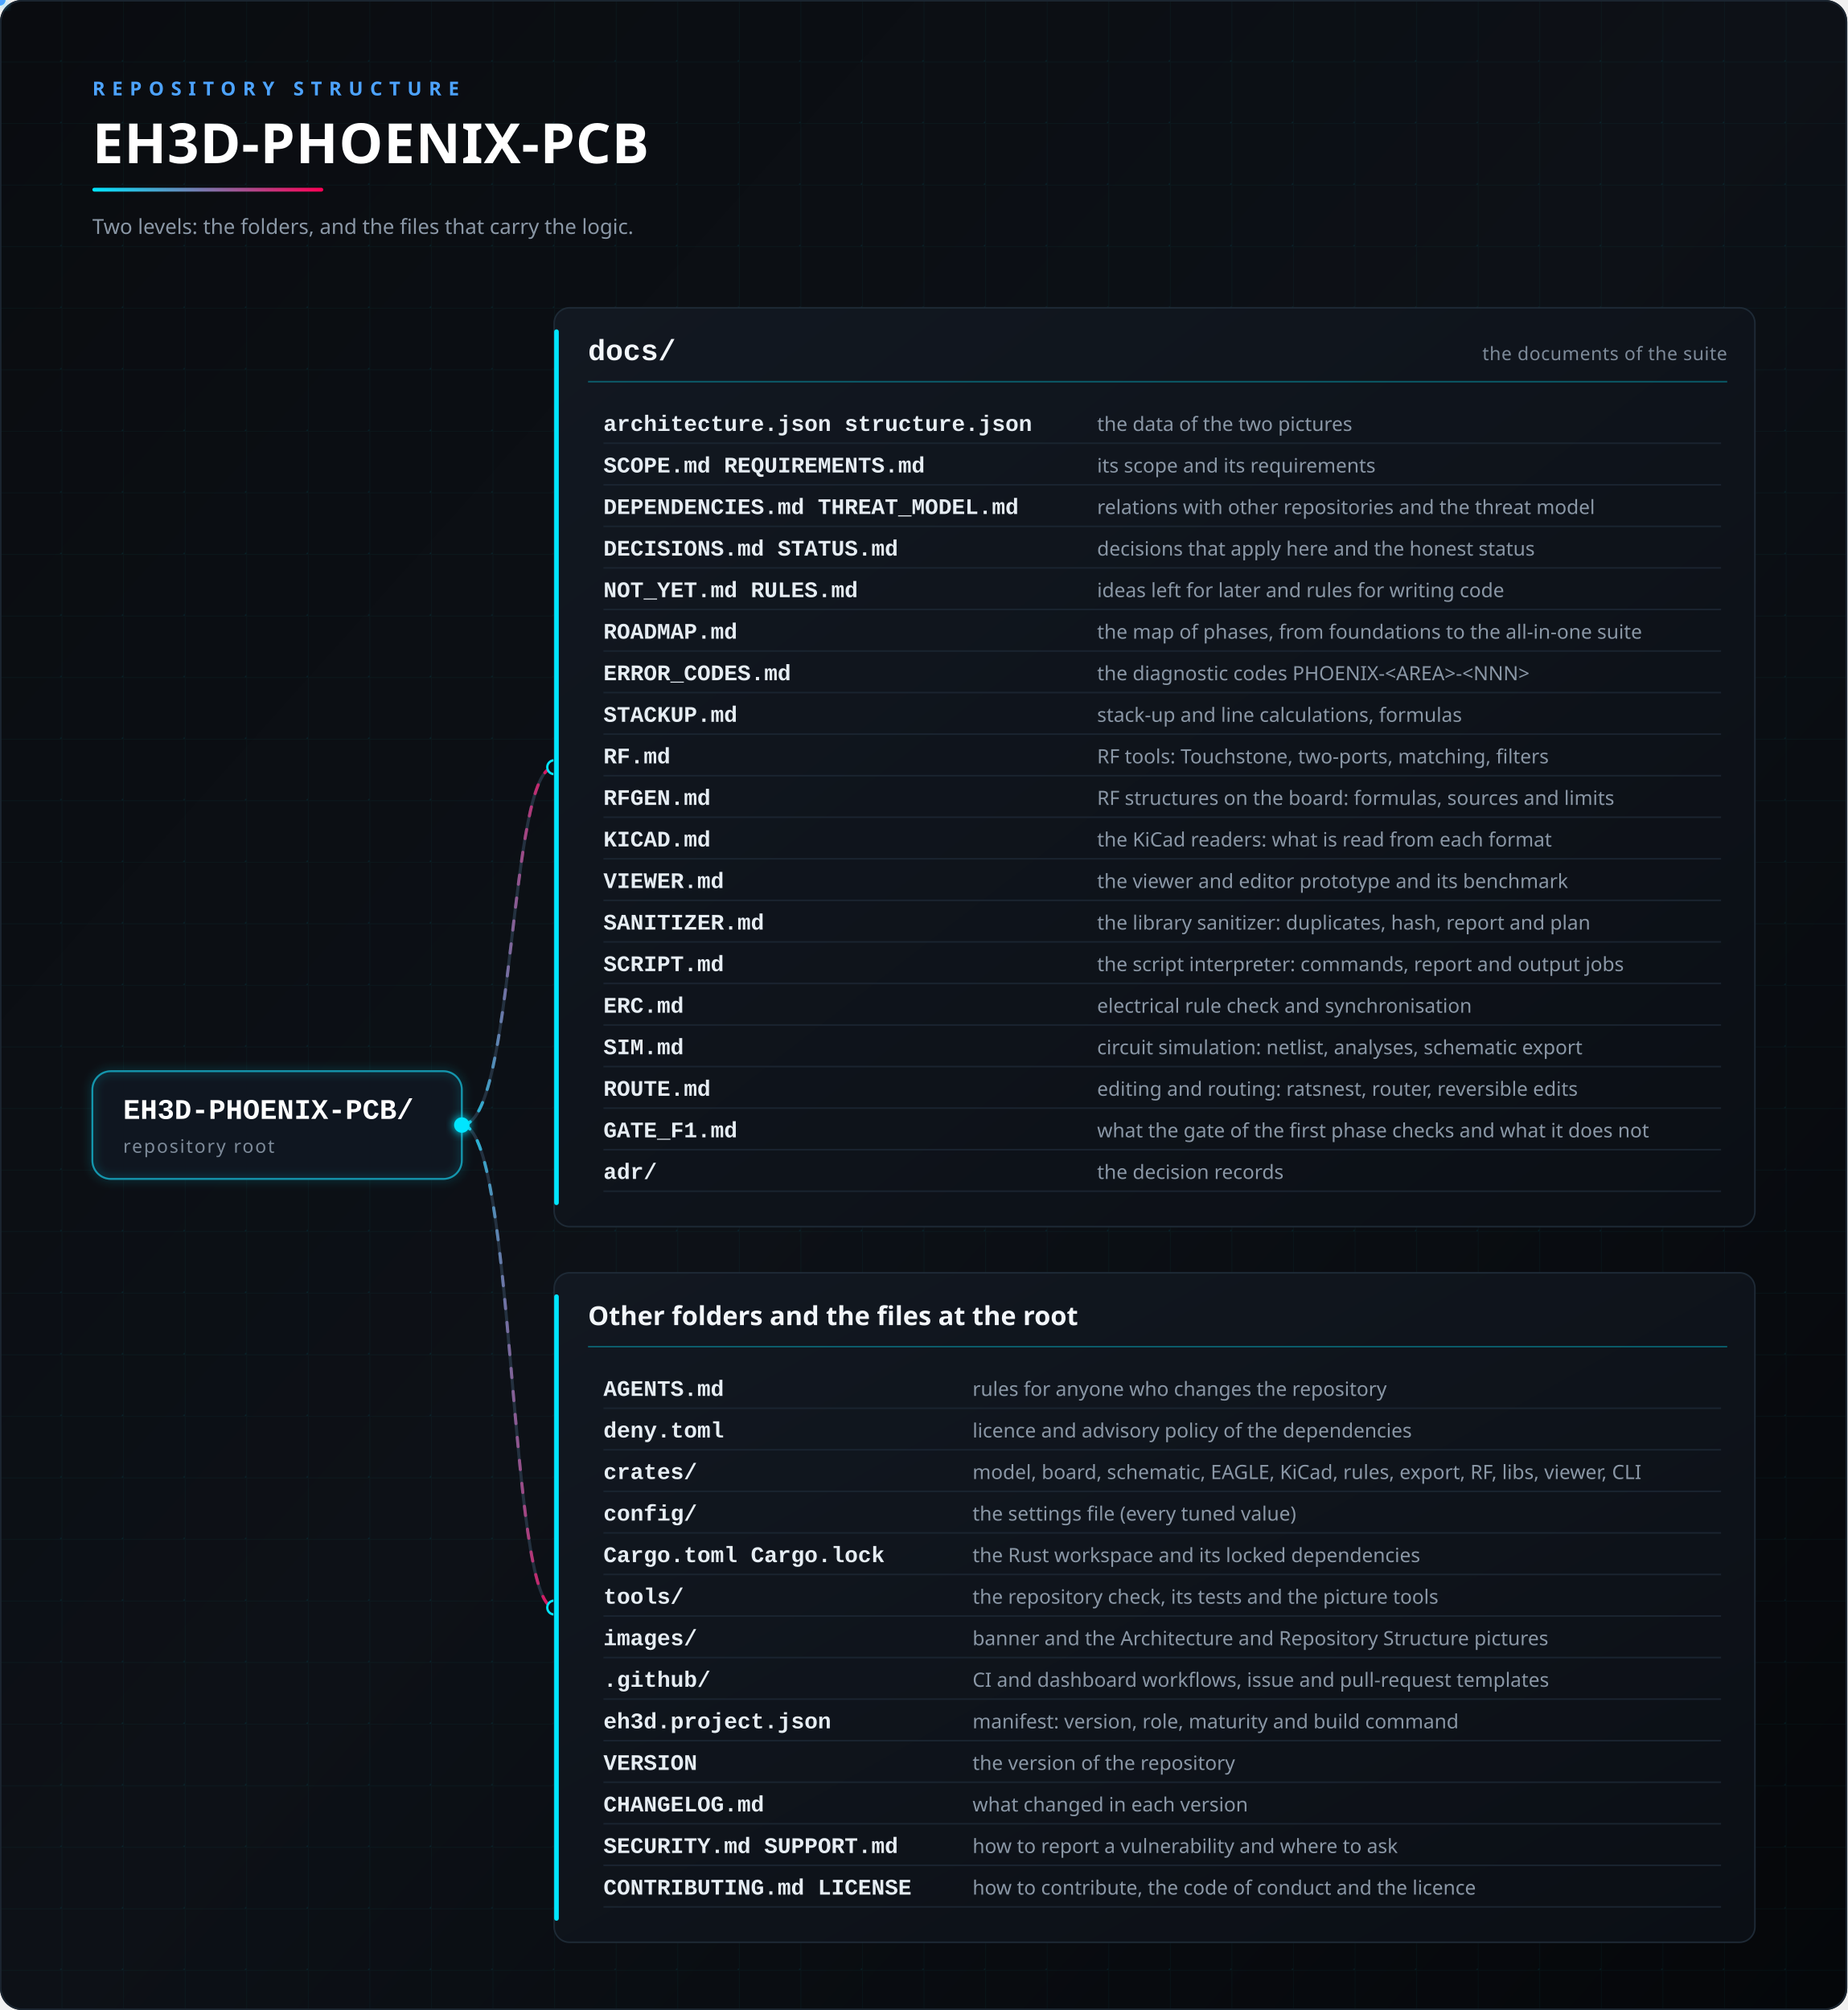
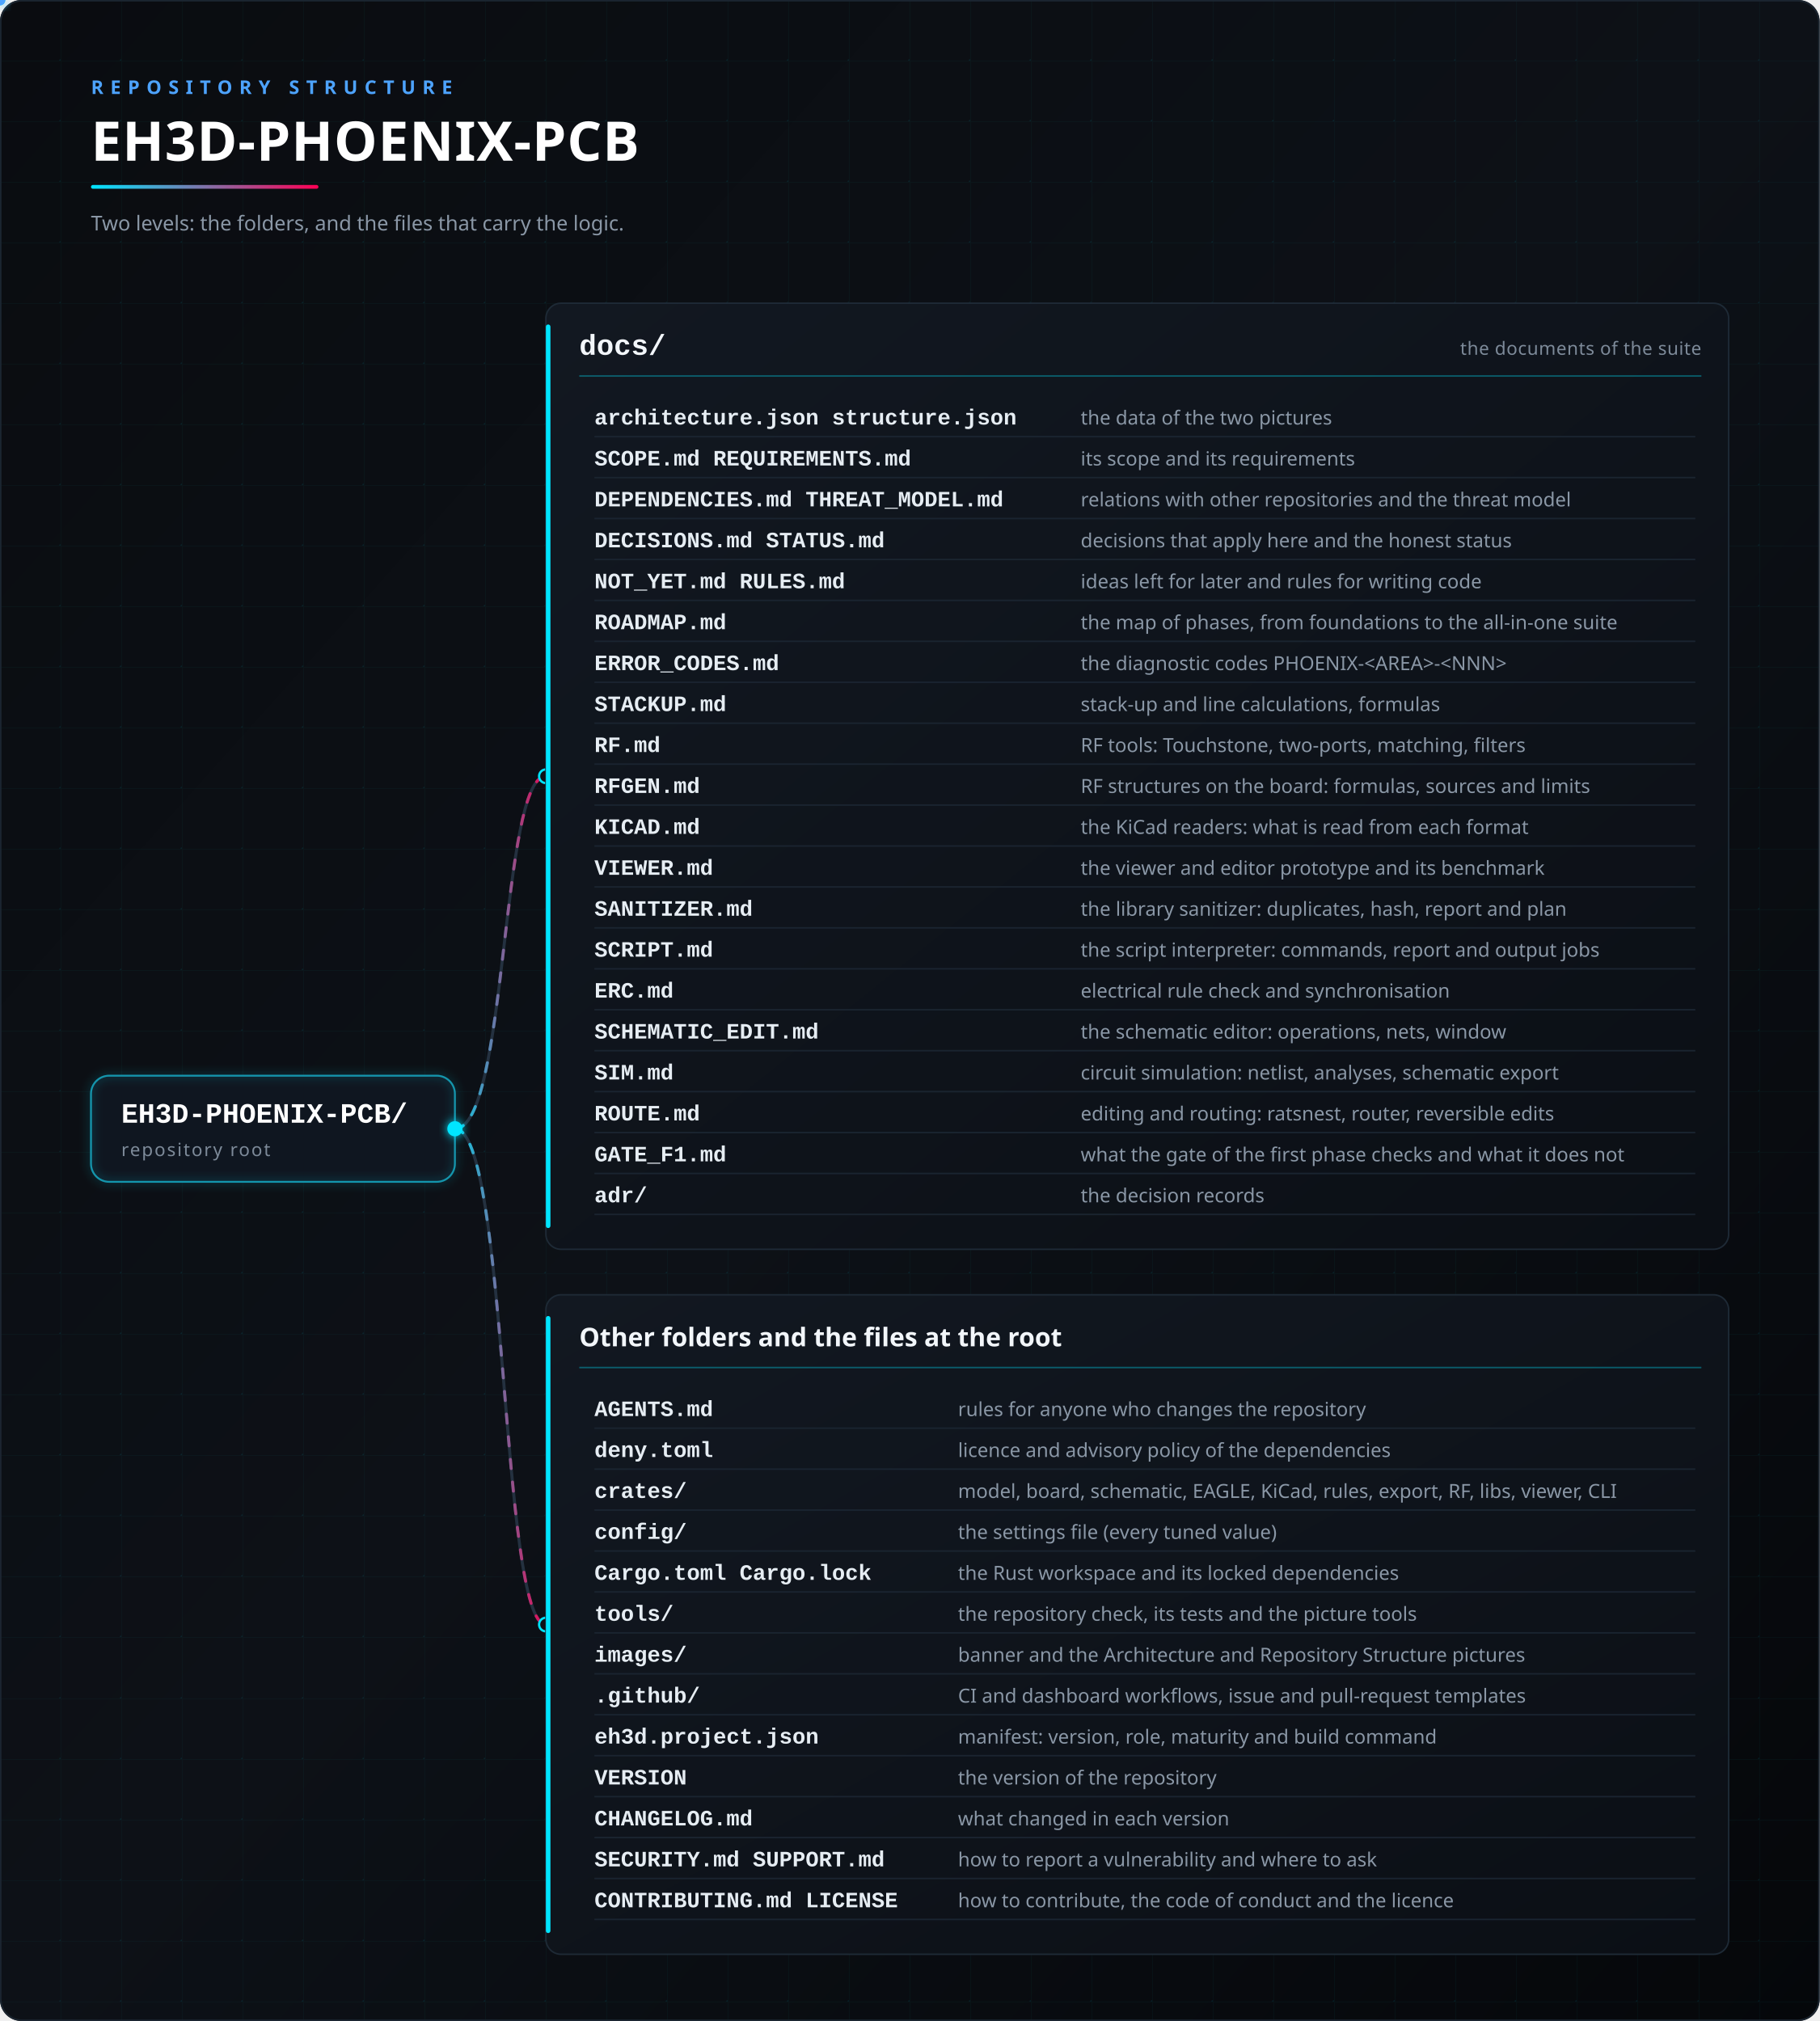
- <svg xmlns="http://www.w3.org/2000/svg" viewBox="0 0 1200 1306" width="100%" role="img" aria-labelledby="t d">
+ <svg xmlns="http://www.w3.org/2000/svg" viewBox="0 0 1200 1333" width="100%" role="img" aria-labelledby="t d">
  <defs>
    <linearGradient id="bg" x1="0" y1="0" x2="1" y2="1">
      <stop offset="0" stop-color="#0A0C10" />
      <stop offset="0.5" stop-color="#0D1117" />
      <stop offset="1" stop-color="#05070A" />
    </linearGradient>
    <linearGradient id="card" x1="0" y1="0" x2="1" y2="1">
      <stop offset="0" stop-color="#121821" />
      <stop offset="1" stop-color="#0B0F15" />
    </linearGradient>
    <linearGradient id="line" x1="0" y1="0" x2="1" y2="0">
      <stop offset="0" stop-color="#00E5FF" />
      <stop offset="1" stop-color="#FF0055" />
    </linearGradient>
    <filter id="glow" x="-50%" y="-50%" width="200%" height="200%">
      <feGaussianBlur stdDeviation="3" result="b" />
      <feMerge>
        <feMergeNode in="b" />
        <feMergeNode in="SourceGraphic" />
      </feMerge>
    </filter>
    <pattern id="grid" width="40" height="40" patternUnits="userSpaceOnUse">
      <path d="M40 0H0V40" fill="none" stroke="#00E5FF" stroke-opacity="0.035" />
      <circle cx="40" cy="40" r="1" fill="#00E5FF" fill-opacity="0.09" />
    </pattern>
  </defs>
-   <rect width="1200" height="1306" rx="14" fill="url(#bg)" />
-   <rect width="1200" height="1306" rx="14" fill="url(#grid)" />
-   <rect x="0.5" y="0.5" width="1199" height="1305" rx="14" fill="none" stroke="#1B2530" />
+   <rect width="1200" height="1333" rx="14" fill="url(#bg)" />
+   <rect width="1200" height="1333" rx="14" fill="url(#grid)" />
+   <rect x="0.5" y="0.5" width="1199" height="1332" rx="14" fill="none" stroke="#1B2530" />
  <text x="60" y="62" font-family="'Segoe UI','Noto Sans','Noto Sans CJK SC','Microsoft YaHei','Yu Gothic','Helvetica Neue',Helvetica,Arial,sans-serif" font-size="12.5" font-weight="600" fill="#4DA3FF" text-anchor="start" letter-spacing="4.5">REPOSITORY STRUCTURE</text>
  <text x="60" y="106" font-family="'Segoe UI','Noto Sans','Noto Sans CJK SC','Microsoft YaHei','Yu Gothic','Helvetica Neue',Helvetica,Arial,sans-serif" font-size="36" font-weight="700" fill="#FFFFFF" text-anchor="start" letter-spacing="0.5">EH3D-PHOENIX-PCB</text>
  <rect x="60" y="122" width="150" height="2.5" rx="1.25" fill="url(#line)">
    <animate attributeName="width" values="40;150;150" keyTimes="0;0.4;1" dur="3s" repeatCount="indefinite" />
  </rect>
  <text x="60" y="152" font-family="'Segoe UI','Noto Sans','Noto Sans CJK SC','Microsoft YaHei','Yu Gothic','Helvetica Neue',Helvetica,Arial,sans-serif" font-size="13.5" font-weight="400" fill="#8A97A6" text-anchor="start">Two levels: the folders, and the files that carry the logic.</text>
-   <path id="c0" d="M300,731 C335,731 330,498.5 360,498.5" fill="none" stroke="#243140" stroke-width="2" />
-   <path d="M300,731 C335,731 330,498.5 360,498.5" fill="none" stroke="url(#line)" stroke-width="2" stroke-linecap="round" stroke-dasharray="6 9" opacity="0.9">
+   <path id="c0" d="M300,744.5 C335,744.5 330,512 360,512" fill="none" stroke="#243140" stroke-width="2" />
+   <path d="M300,744.5 C335,744.5 330,512 360,512" fill="none" stroke="url(#line)" stroke-width="2" stroke-linecap="round" stroke-dasharray="6 9" opacity="0.9">
    <animate attributeName="stroke-dashoffset" from="0" to="-30" dur="1.6s" repeatCount="indefinite" />
  </path>
-   <circle cx="360" cy="498.5" r="4.5" fill="#0D1117" stroke="#00E5FF" stroke-width="1.5" />
-   <path id="c1" d="M300,731 C335,731 330,1044.5 360,1044.5" fill="none" stroke="#243140" stroke-width="2" />
-   <path d="M300,731 C335,731 330,1044.5 360,1044.5" fill="none" stroke="url(#line)" stroke-width="2" stroke-linecap="round" stroke-dasharray="6 9" opacity="0.9">
+   <circle cx="360" cy="512" r="4.5" fill="#0D1117" stroke="#00E5FF" stroke-width="1.5" />
+   <path id="c1" d="M300,744.5 C335,744.5 330,1071.5 360,1071.5" fill="none" stroke="#243140" stroke-width="2" />
+   <path d="M300,744.5 C335,744.5 330,1071.5 360,1071.5" fill="none" stroke="url(#line)" stroke-width="2" stroke-linecap="round" stroke-dasharray="6 9" opacity="0.9">
    <animate attributeName="stroke-dashoffset" from="0" to="-30" dur="1.6s" repeatCount="indefinite" />
  </path>
-   <circle cx="360" cy="1044.5" r="4.5" fill="#0D1117" stroke="#00E5FF" stroke-width="1.5" />
+   <circle cx="360" cy="1071.5" r="4.5" fill="#0D1117" stroke="#00E5FF" stroke-width="1.5" />
  <circle r="3.5" fill="#00E5FF" filter="url(#glow)">
    <animateMotion dur="3.4s" repeatCount="indefinite">
      <mpath href="#c0" />
    </animateMotion>
  </circle>
  <circle r="3.5" fill="#4DA3FF" filter="url(#glow)">
    <animateMotion dur="4.2s" repeatCount="indefinite">
      <mpath href="#c1" />
    </animateMotion>
  </circle>
-   <rect x="60" y="696" width="240" height="70" rx="12" fill="#0F1620" stroke="#2A3A4C" stroke-width="1.2" />
-   <rect x="60" y="696" width="240" height="70" rx="12" fill="none" stroke="#00E5FF" stroke-opacity="0.5" stroke-width="1.2" filter="url(#glow)">
+   <rect x="60" y="709.5" width="240" height="70" rx="12" fill="#0F1620" stroke="#2A3A4C" stroke-width="1.2" />
+   <rect x="60" y="709.5" width="240" height="70" rx="12" fill="none" stroke="#00E5FF" stroke-opacity="0.5" stroke-width="1.2" filter="url(#glow)">
    <animate attributeName="stroke-opacity" values="0.15;0.6;0.15" dur="3.6s" repeatCount="indefinite" />
  </rect>
-   <text x="80" y="727" font-family="'JetBrains Mono','Cascadia Code','SFMono-Regular',Consolas,'Liberation Mono',monospace" font-size="18.5" font-weight="700" fill="#FFFFFF" text-anchor="start">EH3D-PHOENIX-PCB/</text>
-   <text x="80" y="749" font-family="'Segoe UI','Noto Sans','Noto Sans CJK SC','Microsoft YaHei','Yu Gothic','Helvetica Neue',Helvetica,Arial,sans-serif" font-size="12" font-weight="400" fill="#7D8A99" text-anchor="start" letter-spacing="1">repository root</text>
-   <circle cx="300" cy="731" r="5" fill="#00E5FF" filter="url(#glow)" />
-   <rect x="360" y="200" width="780" height="597" rx="10" fill="url(#card)" stroke="#1E2A36" stroke-width="1" />
-   <rect x="360" y="214" width="3" height="569" rx="1.5" fill="#00E5FF">
+   <text x="80" y="740.5" font-family="'JetBrains Mono','Cascadia Code','SFMono-Regular',Consolas,'Liberation Mono',monospace" font-size="18.5" font-weight="700" fill="#FFFFFF" text-anchor="start">EH3D-PHOENIX-PCB/</text>
+   <text x="80" y="762.5" font-family="'Segoe UI','Noto Sans','Noto Sans CJK SC','Microsoft YaHei','Yu Gothic','Helvetica Neue',Helvetica,Arial,sans-serif" font-size="12" font-weight="400" fill="#7D8A99" text-anchor="start" letter-spacing="1">repository root</text>
+   <circle cx="300" cy="744.5" r="5" fill="#00E5FF" filter="url(#glow)" />
+   <rect x="360" y="200" width="780" height="624" rx="10" fill="url(#card)" stroke="#1E2A36" stroke-width="1" />
+   <rect x="360" y="214" width="3" height="596" rx="1.5" fill="#00E5FF">
    <animate attributeName="opacity" values="0.55;1;0.55" dur="4s" begin="0s" repeatCount="indefinite" />
  </rect>
  <text x="382" y="234" font-family="'JetBrains Mono','Cascadia Code','SFMono-Regular',Consolas,'Liberation Mono',monospace" font-size="19" font-weight="700" fill="#F2F6FA" text-anchor="start">docs/</text>
  <text x="1122" y="234" font-family="'Segoe UI','Noto Sans','Noto Sans CJK SC','Microsoft YaHei','Yu Gothic','Helvetica Neue',Helvetica,Arial,sans-serif" font-size="12" font-weight="400" fill="#7D8A99" text-anchor="end" letter-spacing="0.3">the documents of the suite</text>
  <line x1="382" y1="248" x2="1122" y2="248" stroke="#00E5FF" stroke-opacity="0.35" stroke-width="1" />
  <text x="392" y="280" font-family="'JetBrains Mono','Cascadia Code','SFMono-Regular',Consolas,'Liberation Mono',monospace" font-size="14.5" font-weight="600" fill="#E6EDF3" text-anchor="start">architecture.json  structure.json</text>
  <text x="712.67" y="280" font-family="'Segoe UI','Noto Sans','Noto Sans CJK SC','Microsoft YaHei','Yu Gothic','Helvetica Neue',Helvetica,Arial,sans-serif" font-size="12.8" font-weight="400" fill="#8A97A6" text-anchor="start">the data of the two pictures</text>
  <line x1="392" y1="288" x2="1118" y2="288" stroke="#1A2430" stroke-width="1" />
  <text x="392" y="307" font-family="'JetBrains Mono','Cascadia Code','SFMono-Regular',Consolas,'Liberation Mono',monospace" font-size="14.5" font-weight="600" fill="#E6EDF3" text-anchor="start">SCOPE.md  REQUIREMENTS.md</text>
  <text x="712.67" y="307" font-family="'Segoe UI','Noto Sans','Noto Sans CJK SC','Microsoft YaHei','Yu Gothic','Helvetica Neue',Helvetica,Arial,sans-serif" font-size="12.8" font-weight="400" fill="#8A97A6" text-anchor="start">its scope and its requirements</text>
  <line x1="392" y1="315" x2="1118" y2="315" stroke="#1A2430" stroke-width="1" />
  <text x="392" y="334" font-family="'JetBrains Mono','Cascadia Code','SFMono-Regular',Consolas,'Liberation Mono',monospace" font-size="14.5" font-weight="600" fill="#E6EDF3" text-anchor="start">DEPENDENCIES.md  THREAT_MODEL.md</text>
  <text x="712.67" y="334" font-family="'Segoe UI','Noto Sans','Noto Sans CJK SC','Microsoft YaHei','Yu Gothic','Helvetica Neue',Helvetica,Arial,sans-serif" font-size="12.8" font-weight="400" fill="#8A97A6" text-anchor="start">relations with other repositories and the threat model</text>
  <line x1="392" y1="342" x2="1118" y2="342" stroke="#1A2430" stroke-width="1" />
  <text x="392" y="361" font-family="'JetBrains Mono','Cascadia Code','SFMono-Regular',Consolas,'Liberation Mono',monospace" font-size="14.5" font-weight="600" fill="#E6EDF3" text-anchor="start">DECISIONS.md  STATUS.md</text>
  <text x="712.67" y="361" font-family="'Segoe UI','Noto Sans','Noto Sans CJK SC','Microsoft YaHei','Yu Gothic','Helvetica Neue',Helvetica,Arial,sans-serif" font-size="12.8" font-weight="400" fill="#8A97A6" text-anchor="start">decisions that apply here and the honest status</text>
  <line x1="392" y1="369" x2="1118" y2="369" stroke="#1A2430" stroke-width="1" />
  <text x="392" y="388" font-family="'JetBrains Mono','Cascadia Code','SFMono-Regular',Consolas,'Liberation Mono',monospace" font-size="14.5" font-weight="600" fill="#E6EDF3" text-anchor="start">NOT_YET.md  RULES.md</text>
  <text x="712.67" y="388" font-family="'Segoe UI','Noto Sans','Noto Sans CJK SC','Microsoft YaHei','Yu Gothic','Helvetica Neue',Helvetica,Arial,sans-serif" font-size="12.8" font-weight="400" fill="#8A97A6" text-anchor="start">ideas left for later and rules for writing code</text>
  <line x1="392" y1="396" x2="1118" y2="396" stroke="#1A2430" stroke-width="1" />
  <text x="392" y="415" font-family="'JetBrains Mono','Cascadia Code','SFMono-Regular',Consolas,'Liberation Mono',monospace" font-size="14.5" font-weight="600" fill="#E6EDF3" text-anchor="start">ROADMAP.md</text>
  <text x="712.67" y="415" font-family="'Segoe UI','Noto Sans','Noto Sans CJK SC','Microsoft YaHei','Yu Gothic','Helvetica Neue',Helvetica,Arial,sans-serif" font-size="12.8" font-weight="400" fill="#8A97A6" text-anchor="start">the map of phases, from foundations to the all-in-one suite</text>
  <line x1="392" y1="423" x2="1118" y2="423" stroke="#1A2430" stroke-width="1" />
  <text x="392" y="442" font-family="'JetBrains Mono','Cascadia Code','SFMono-Regular',Consolas,'Liberation Mono',monospace" font-size="14.5" font-weight="600" fill="#E6EDF3" text-anchor="start">ERROR_CODES.md</text>
  <text x="712.67" y="442" font-family="'Segoe UI','Noto Sans','Noto Sans CJK SC','Microsoft YaHei','Yu Gothic','Helvetica Neue',Helvetica,Arial,sans-serif" font-size="12.8" font-weight="400" fill="#8A97A6" text-anchor="start">the diagnostic codes PHOENIX-&lt;AREA&gt;-&lt;NNN&gt;</text>
  <line x1="392" y1="450" x2="1118" y2="450" stroke="#1A2430" stroke-width="1" />
  <text x="392" y="469" font-family="'JetBrains Mono','Cascadia Code','SFMono-Regular',Consolas,'Liberation Mono',monospace" font-size="14.5" font-weight="600" fill="#E6EDF3" text-anchor="start">STACKUP.md</text>
  <text x="712.67" y="469" font-family="'Segoe UI','Noto Sans','Noto Sans CJK SC','Microsoft YaHei','Yu Gothic','Helvetica Neue',Helvetica,Arial,sans-serif" font-size="12.8" font-weight="400" fill="#8A97A6" text-anchor="start">stack-up and line calculations, formulas</text>
  <line x1="392" y1="477" x2="1118" y2="477" stroke="#1A2430" stroke-width="1" />
  <text x="392" y="496" font-family="'JetBrains Mono','Cascadia Code','SFMono-Regular',Consolas,'Liberation Mono',monospace" font-size="14.5" font-weight="600" fill="#E6EDF3" text-anchor="start">RF.md</text>
  <text x="712.67" y="496" font-family="'Segoe UI','Noto Sans','Noto Sans CJK SC','Microsoft YaHei','Yu Gothic','Helvetica Neue',Helvetica,Arial,sans-serif" font-size="12.8" font-weight="400" fill="#8A97A6" text-anchor="start">RF tools: Touchstone, two-ports, matching, filters</text>
  <line x1="392" y1="504" x2="1118" y2="504" stroke="#1A2430" stroke-width="1" />
  <text x="392" y="523" font-family="'JetBrains Mono','Cascadia Code','SFMono-Regular',Consolas,'Liberation Mono',monospace" font-size="14.5" font-weight="600" fill="#E6EDF3" text-anchor="start">RFGEN.md</text>
  <text x="712.67" y="523" font-family="'Segoe UI','Noto Sans','Noto Sans CJK SC','Microsoft YaHei','Yu Gothic','Helvetica Neue',Helvetica,Arial,sans-serif" font-size="12.8" font-weight="400" fill="#8A97A6" text-anchor="start">RF structures on the board: formulas, sources and limits</text>
  <line x1="392" y1="531" x2="1118" y2="531" stroke="#1A2430" stroke-width="1" />
  <text x="392" y="550" font-family="'JetBrains Mono','Cascadia Code','SFMono-Regular',Consolas,'Liberation Mono',monospace" font-size="14.5" font-weight="600" fill="#E6EDF3" text-anchor="start">KICAD.md</text>
  <text x="712.67" y="550" font-family="'Segoe UI','Noto Sans','Noto Sans CJK SC','Microsoft YaHei','Yu Gothic','Helvetica Neue',Helvetica,Arial,sans-serif" font-size="12.8" font-weight="400" fill="#8A97A6" text-anchor="start">the KiCad readers: what is read from each format</text>
  <line x1="392" y1="558" x2="1118" y2="558" stroke="#1A2430" stroke-width="1" />
  <text x="392" y="577" font-family="'JetBrains Mono','Cascadia Code','SFMono-Regular',Consolas,'Liberation Mono',monospace" font-size="14.5" font-weight="600" fill="#E6EDF3" text-anchor="start">VIEWER.md</text>
  <text x="712.67" y="577" font-family="'Segoe UI','Noto Sans','Noto Sans CJK SC','Microsoft YaHei','Yu Gothic','Helvetica Neue',Helvetica,Arial,sans-serif" font-size="12.8" font-weight="400" fill="#8A97A6" text-anchor="start">the viewer and editor prototype and its benchmark</text>
  <line x1="392" y1="585" x2="1118" y2="585" stroke="#1A2430" stroke-width="1" />
  <text x="392" y="604" font-family="'JetBrains Mono','Cascadia Code','SFMono-Regular',Consolas,'Liberation Mono',monospace" font-size="14.5" font-weight="600" fill="#E6EDF3" text-anchor="start">SANITIZER.md</text>
  <text x="712.67" y="604" font-family="'Segoe UI','Noto Sans','Noto Sans CJK SC','Microsoft YaHei','Yu Gothic','Helvetica Neue',Helvetica,Arial,sans-serif" font-size="12.8" font-weight="400" fill="#8A97A6" text-anchor="start">the library sanitizer: duplicates, hash, report and plan</text>
  <line x1="392" y1="612" x2="1118" y2="612" stroke="#1A2430" stroke-width="1" />
  <text x="392" y="631" font-family="'JetBrains Mono','Cascadia Code','SFMono-Regular',Consolas,'Liberation Mono',monospace" font-size="14.5" font-weight="600" fill="#E6EDF3" text-anchor="start">SCRIPT.md</text>
  <text x="712.67" y="631" font-family="'Segoe UI','Noto Sans','Noto Sans CJK SC','Microsoft YaHei','Yu Gothic','Helvetica Neue',Helvetica,Arial,sans-serif" font-size="12.8" font-weight="400" fill="#8A97A6" text-anchor="start">the script interpreter: commands, report and output jobs</text>
  <line x1="392" y1="639" x2="1118" y2="639" stroke="#1A2430" stroke-width="1" />
  <text x="392" y="658" font-family="'JetBrains Mono','Cascadia Code','SFMono-Regular',Consolas,'Liberation Mono',monospace" font-size="14.5" font-weight="600" fill="#E6EDF3" text-anchor="start">ERC.md</text>
  <text x="712.67" y="658" font-family="'Segoe UI','Noto Sans','Noto Sans CJK SC','Microsoft YaHei','Yu Gothic','Helvetica Neue',Helvetica,Arial,sans-serif" font-size="12.8" font-weight="400" fill="#8A97A6" text-anchor="start">electrical rule check and synchronisation</text>
  <line x1="392" y1="666" x2="1118" y2="666" stroke="#1A2430" stroke-width="1" />
-   <text x="392" y="685" font-family="'JetBrains Mono','Cascadia Code','SFMono-Regular',Consolas,'Liberation Mono',monospace" font-size="14.5" font-weight="600" fill="#E6EDF3" text-anchor="start">SIM.md</text>
-   <text x="712.67" y="685" font-family="'Segoe UI','Noto Sans','Noto Sans CJK SC','Microsoft YaHei','Yu Gothic','Helvetica Neue',Helvetica,Arial,sans-serif" font-size="12.8" font-weight="400" fill="#8A97A6" text-anchor="start">circuit simulation: netlist, analyses, schematic export</text>
+   <text x="392" y="685" font-family="'JetBrains Mono','Cascadia Code','SFMono-Regular',Consolas,'Liberation Mono',monospace" font-size="14.5" font-weight="600" fill="#E6EDF3" text-anchor="start">SCHEMATIC_EDIT.md</text>
+   <text x="712.67" y="685" font-family="'Segoe UI','Noto Sans','Noto Sans CJK SC','Microsoft YaHei','Yu Gothic','Helvetica Neue',Helvetica,Arial,sans-serif" font-size="12.8" font-weight="400" fill="#8A97A6" text-anchor="start">the schematic editor: operations, nets, window</text>
  <line x1="392" y1="693" x2="1118" y2="693" stroke="#1A2430" stroke-width="1" />
-   <text x="392" y="712" font-family="'JetBrains Mono','Cascadia Code','SFMono-Regular',Consolas,'Liberation Mono',monospace" font-size="14.5" font-weight="600" fill="#E6EDF3" text-anchor="start">ROUTE.md</text>
-   <text x="712.67" y="712" font-family="'Segoe UI','Noto Sans','Noto Sans CJK SC','Microsoft YaHei','Yu Gothic','Helvetica Neue',Helvetica,Arial,sans-serif" font-size="12.8" font-weight="400" fill="#8A97A6" text-anchor="start">editing and routing: ratsnest, router, reversible edits</text>
+   <text x="392" y="712" font-family="'JetBrains Mono','Cascadia Code','SFMono-Regular',Consolas,'Liberation Mono',monospace" font-size="14.5" font-weight="600" fill="#E6EDF3" text-anchor="start">SIM.md</text>
+   <text x="712.67" y="712" font-family="'Segoe UI','Noto Sans','Noto Sans CJK SC','Microsoft YaHei','Yu Gothic','Helvetica Neue',Helvetica,Arial,sans-serif" font-size="12.8" font-weight="400" fill="#8A97A6" text-anchor="start">circuit simulation: netlist, analyses, schematic export</text>
  <line x1="392" y1="720" x2="1118" y2="720" stroke="#1A2430" stroke-width="1" />
-   <text x="392" y="739" font-family="'JetBrains Mono','Cascadia Code','SFMono-Regular',Consolas,'Liberation Mono',monospace" font-size="14.5" font-weight="600" fill="#E6EDF3" text-anchor="start">GATE_F1.md</text>
-   <text x="712.67" y="739" font-family="'Segoe UI','Noto Sans','Noto Sans CJK SC','Microsoft YaHei','Yu Gothic','Helvetica Neue',Helvetica,Arial,sans-serif" font-size="12.8" font-weight="400" fill="#8A97A6" text-anchor="start">what the gate of the first phase checks and what it does not</text>
+   <text x="392" y="739" font-family="'JetBrains Mono','Cascadia Code','SFMono-Regular',Consolas,'Liberation Mono',monospace" font-size="14.5" font-weight="600" fill="#E6EDF3" text-anchor="start">ROUTE.md</text>
+   <text x="712.67" y="739" font-family="'Segoe UI','Noto Sans','Noto Sans CJK SC','Microsoft YaHei','Yu Gothic','Helvetica Neue',Helvetica,Arial,sans-serif" font-size="12.8" font-weight="400" fill="#8A97A6" text-anchor="start">editing and routing: ratsnest, router, reversible edits</text>
  <line x1="392" y1="747" x2="1118" y2="747" stroke="#1A2430" stroke-width="1" />
-   <text x="392" y="766" font-family="'JetBrains Mono','Cascadia Code','SFMono-Regular',Consolas,'Liberation Mono',monospace" font-size="14.5" font-weight="600" fill="#E6EDF3" text-anchor="start">adr/</text>
-   <text x="712.67" y="766" font-family="'Segoe UI','Noto Sans','Noto Sans CJK SC','Microsoft YaHei','Yu Gothic','Helvetica Neue',Helvetica,Arial,sans-serif" font-size="12.8" font-weight="400" fill="#8A97A6" text-anchor="start">the decision records</text>
+   <text x="392" y="766" font-family="'JetBrains Mono','Cascadia Code','SFMono-Regular',Consolas,'Liberation Mono',monospace" font-size="14.5" font-weight="600" fill="#E6EDF3" text-anchor="start">GATE_F1.md</text>
+   <text x="712.67" y="766" font-family="'Segoe UI','Noto Sans','Noto Sans CJK SC','Microsoft YaHei','Yu Gothic','Helvetica Neue',Helvetica,Arial,sans-serif" font-size="12.8" font-weight="400" fill="#8A97A6" text-anchor="start">what the gate of the first phase checks and what it does not</text>
  <line x1="392" y1="774" x2="1118" y2="774" stroke="#1A2430" stroke-width="1" />
-   <rect x="360" y="827" width="780" height="435" rx="10" fill="url(#card)" stroke="#1E2A36" stroke-width="1" />
-   <rect x="360" y="841" width="3" height="407" rx="1.5" fill="#00E5FF">
+   <text x="392" y="793" font-family="'JetBrains Mono','Cascadia Code','SFMono-Regular',Consolas,'Liberation Mono',monospace" font-size="14.5" font-weight="600" fill="#E6EDF3" text-anchor="start">adr/</text>
+   <text x="712.67" y="793" font-family="'Segoe UI','Noto Sans','Noto Sans CJK SC','Microsoft YaHei','Yu Gothic','Helvetica Neue',Helvetica,Arial,sans-serif" font-size="12.8" font-weight="400" fill="#8A97A6" text-anchor="start">the decision records</text>
+   <line x1="392" y1="801" x2="1118" y2="801" stroke="#1A2430" stroke-width="1" />
+   <rect x="360" y="854" width="780" height="435" rx="10" fill="url(#card)" stroke="#1E2A36" stroke-width="1" />
+   <rect x="360" y="868" width="3" height="407" rx="1.5" fill="#00E5FF">
    <animate attributeName="opacity" values="0.55;1;0.55" dur="4s" begin="0.6s" repeatCount="indefinite" />
  </rect>
-   <text x="382" y="861" font-family="'Segoe UI','Noto Sans','Noto Sans CJK SC','Microsoft YaHei','Yu Gothic','Helvetica Neue',Helvetica,Arial,sans-serif" font-size="17" font-weight="700" fill="#F2F6FA" text-anchor="start">Other folders and the files at the root</text>
-   <line x1="382" y1="875" x2="1122" y2="875" stroke="#00E5FF" stroke-opacity="0.35" stroke-width="1" />
-   <text x="392" y="907" font-family="'JetBrains Mono','Cascadia Code','SFMono-Regular',Consolas,'Liberation Mono',monospace" font-size="14.5" font-weight="600" fill="#E6EDF3" text-anchor="start">AGENTS.md</text>
-   <text x="631.76" y="907" font-family="'Segoe UI','Noto Sans','Noto Sans CJK SC','Microsoft YaHei','Yu Gothic','Helvetica Neue',Helvetica,Arial,sans-serif" font-size="12.8" font-weight="400" fill="#8A97A6" text-anchor="start">rules for anyone who changes the repository</text>
-   <line x1="392" y1="915" x2="1118" y2="915" stroke="#1A2430" stroke-width="1" />
-   <text x="392" y="934" font-family="'JetBrains Mono','Cascadia Code','SFMono-Regular',Consolas,'Liberation Mono',monospace" font-size="14.5" font-weight="600" fill="#E6EDF3" text-anchor="start">deny.toml</text>
-   <text x="631.76" y="934" font-family="'Segoe UI','Noto Sans','Noto Sans CJK SC','Microsoft YaHei','Yu Gothic','Helvetica Neue',Helvetica,Arial,sans-serif" font-size="12.8" font-weight="400" fill="#8A97A6" text-anchor="start">licence and advisory policy of the dependencies</text>
+   <text x="382" y="888" font-family="'Segoe UI','Noto Sans','Noto Sans CJK SC','Microsoft YaHei','Yu Gothic','Helvetica Neue',Helvetica,Arial,sans-serif" font-size="17" font-weight="700" fill="#F2F6FA" text-anchor="start">Other folders and the files at the root</text>
+   <line x1="382" y1="902" x2="1122" y2="902" stroke="#00E5FF" stroke-opacity="0.35" stroke-width="1" />
+   <text x="392" y="934" font-family="'JetBrains Mono','Cascadia Code','SFMono-Regular',Consolas,'Liberation Mono',monospace" font-size="14.5" font-weight="600" fill="#E6EDF3" text-anchor="start">AGENTS.md</text>
+   <text x="631.76" y="934" font-family="'Segoe UI','Noto Sans','Noto Sans CJK SC','Microsoft YaHei','Yu Gothic','Helvetica Neue',Helvetica,Arial,sans-serif" font-size="12.8" font-weight="400" fill="#8A97A6" text-anchor="start">rules for anyone who changes the repository</text>
  <line x1="392" y1="942" x2="1118" y2="942" stroke="#1A2430" stroke-width="1" />
-   <text x="392" y="961" font-family="'JetBrains Mono','Cascadia Code','SFMono-Regular',Consolas,'Liberation Mono',monospace" font-size="14.5" font-weight="600" fill="#E6EDF3" text-anchor="start">crates/</text>
-   <text x="631.76" y="961" font-family="'Segoe UI','Noto Sans','Noto Sans CJK SC','Microsoft YaHei','Yu Gothic','Helvetica Neue',Helvetica,Arial,sans-serif" font-size="12.8" font-weight="400" fill="#8A97A6" text-anchor="start">model, board, schematic, EAGLE, KiCad, rules, export, RF, libs, viewer, CLI</text>
+   <text x="392" y="961" font-family="'JetBrains Mono','Cascadia Code','SFMono-Regular',Consolas,'Liberation Mono',monospace" font-size="14.5" font-weight="600" fill="#E6EDF3" text-anchor="start">deny.toml</text>
+   <text x="631.76" y="961" font-family="'Segoe UI','Noto Sans','Noto Sans CJK SC','Microsoft YaHei','Yu Gothic','Helvetica Neue',Helvetica,Arial,sans-serif" font-size="12.8" font-weight="400" fill="#8A97A6" text-anchor="start">licence and advisory policy of the dependencies</text>
  <line x1="392" y1="969" x2="1118" y2="969" stroke="#1A2430" stroke-width="1" />
-   <text x="392" y="988" font-family="'JetBrains Mono','Cascadia Code','SFMono-Regular',Consolas,'Liberation Mono',monospace" font-size="14.5" font-weight="600" fill="#E6EDF3" text-anchor="start">config/</text>
-   <text x="631.76" y="988" font-family="'Segoe UI','Noto Sans','Noto Sans CJK SC','Microsoft YaHei','Yu Gothic','Helvetica Neue',Helvetica,Arial,sans-serif" font-size="12.8" font-weight="400" fill="#8A97A6" text-anchor="start">the settings file (every tuned value)</text>
+   <text x="392" y="988" font-family="'JetBrains Mono','Cascadia Code','SFMono-Regular',Consolas,'Liberation Mono',monospace" font-size="14.5" font-weight="600" fill="#E6EDF3" text-anchor="start">crates/</text>
+   <text x="631.76" y="988" font-family="'Segoe UI','Noto Sans','Noto Sans CJK SC','Microsoft YaHei','Yu Gothic','Helvetica Neue',Helvetica,Arial,sans-serif" font-size="12.8" font-weight="400" fill="#8A97A6" text-anchor="start">model, board, schematic, EAGLE, KiCad, rules, export, RF, libs, viewer, CLI</text>
  <line x1="392" y1="996" x2="1118" y2="996" stroke="#1A2430" stroke-width="1" />
-   <text x="392" y="1015" font-family="'JetBrains Mono','Cascadia Code','SFMono-Regular',Consolas,'Liberation Mono',monospace" font-size="14.5" font-weight="600" fill="#E6EDF3" text-anchor="start">Cargo.toml  Cargo.lock</text>
-   <text x="631.76" y="1015" font-family="'Segoe UI','Noto Sans','Noto Sans CJK SC','Microsoft YaHei','Yu Gothic','Helvetica Neue',Helvetica,Arial,sans-serif" font-size="12.8" font-weight="400" fill="#8A97A6" text-anchor="start">the Rust workspace and its locked dependencies</text>
+   <text x="392" y="1015" font-family="'JetBrains Mono','Cascadia Code','SFMono-Regular',Consolas,'Liberation Mono',monospace" font-size="14.5" font-weight="600" fill="#E6EDF3" text-anchor="start">config/</text>
+   <text x="631.76" y="1015" font-family="'Segoe UI','Noto Sans','Noto Sans CJK SC','Microsoft YaHei','Yu Gothic','Helvetica Neue',Helvetica,Arial,sans-serif" font-size="12.8" font-weight="400" fill="#8A97A6" text-anchor="start">the settings file (every tuned value)</text>
  <line x1="392" y1="1023" x2="1118" y2="1023" stroke="#1A2430" stroke-width="1" />
-   <text x="392" y="1042" font-family="'JetBrains Mono','Cascadia Code','SFMono-Regular',Consolas,'Liberation Mono',monospace" font-size="14.5" font-weight="600" fill="#E6EDF3" text-anchor="start">tools/</text>
-   <text x="631.76" y="1042" font-family="'Segoe UI','Noto Sans','Noto Sans CJK SC','Microsoft YaHei','Yu Gothic','Helvetica Neue',Helvetica,Arial,sans-serif" font-size="12.8" font-weight="400" fill="#8A97A6" text-anchor="start">the repository check, its tests and the picture tools</text>
+   <text x="392" y="1042" font-family="'JetBrains Mono','Cascadia Code','SFMono-Regular',Consolas,'Liberation Mono',monospace" font-size="14.5" font-weight="600" fill="#E6EDF3" text-anchor="start">Cargo.toml  Cargo.lock</text>
+   <text x="631.76" y="1042" font-family="'Segoe UI','Noto Sans','Noto Sans CJK SC','Microsoft YaHei','Yu Gothic','Helvetica Neue',Helvetica,Arial,sans-serif" font-size="12.8" font-weight="400" fill="#8A97A6" text-anchor="start">the Rust workspace and its locked dependencies</text>
  <line x1="392" y1="1050" x2="1118" y2="1050" stroke="#1A2430" stroke-width="1" />
-   <text x="392" y="1069" font-family="'JetBrains Mono','Cascadia Code','SFMono-Regular',Consolas,'Liberation Mono',monospace" font-size="14.5" font-weight="600" fill="#E6EDF3" text-anchor="start">images/</text>
-   <text x="631.76" y="1069" font-family="'Segoe UI','Noto Sans','Noto Sans CJK SC','Microsoft YaHei','Yu Gothic','Helvetica Neue',Helvetica,Arial,sans-serif" font-size="12.8" font-weight="400" fill="#8A97A6" text-anchor="start">banner and the Architecture and Repository Structure pictures</text>
+   <text x="392" y="1069" font-family="'JetBrains Mono','Cascadia Code','SFMono-Regular',Consolas,'Liberation Mono',monospace" font-size="14.5" font-weight="600" fill="#E6EDF3" text-anchor="start">tools/</text>
+   <text x="631.76" y="1069" font-family="'Segoe UI','Noto Sans','Noto Sans CJK SC','Microsoft YaHei','Yu Gothic','Helvetica Neue',Helvetica,Arial,sans-serif" font-size="12.8" font-weight="400" fill="#8A97A6" text-anchor="start">the repository check, its tests and the picture tools</text>
  <line x1="392" y1="1077" x2="1118" y2="1077" stroke="#1A2430" stroke-width="1" />
-   <text x="392" y="1096" font-family="'JetBrains Mono','Cascadia Code','SFMono-Regular',Consolas,'Liberation Mono',monospace" font-size="14.5" font-weight="600" fill="#E6EDF3" text-anchor="start">.github/</text>
-   <text x="631.76" y="1096" font-family="'Segoe UI','Noto Sans','Noto Sans CJK SC','Microsoft YaHei','Yu Gothic','Helvetica Neue',Helvetica,Arial,sans-serif" font-size="12.8" font-weight="400" fill="#8A97A6" text-anchor="start">CI and dashboard workflows, issue and pull-request templates</text>
+   <text x="392" y="1096" font-family="'JetBrains Mono','Cascadia Code','SFMono-Regular',Consolas,'Liberation Mono',monospace" font-size="14.5" font-weight="600" fill="#E6EDF3" text-anchor="start">images/</text>
+   <text x="631.76" y="1096" font-family="'Segoe UI','Noto Sans','Noto Sans CJK SC','Microsoft YaHei','Yu Gothic','Helvetica Neue',Helvetica,Arial,sans-serif" font-size="12.8" font-weight="400" fill="#8A97A6" text-anchor="start">banner and the Architecture and Repository Structure pictures</text>
  <line x1="392" y1="1104" x2="1118" y2="1104" stroke="#1A2430" stroke-width="1" />
-   <text x="392" y="1123" font-family="'JetBrains Mono','Cascadia Code','SFMono-Regular',Consolas,'Liberation Mono',monospace" font-size="14.5" font-weight="600" fill="#E6EDF3" text-anchor="start">eh3d.project.json</text>
-   <text x="631.76" y="1123" font-family="'Segoe UI','Noto Sans','Noto Sans CJK SC','Microsoft YaHei','Yu Gothic','Helvetica Neue',Helvetica,Arial,sans-serif" font-size="12.8" font-weight="400" fill="#8A97A6" text-anchor="start">manifest: version, role, maturity and build command</text>
+   <text x="392" y="1123" font-family="'JetBrains Mono','Cascadia Code','SFMono-Regular',Consolas,'Liberation Mono',monospace" font-size="14.5" font-weight="600" fill="#E6EDF3" text-anchor="start">.github/</text>
+   <text x="631.76" y="1123" font-family="'Segoe UI','Noto Sans','Noto Sans CJK SC','Microsoft YaHei','Yu Gothic','Helvetica Neue',Helvetica,Arial,sans-serif" font-size="12.8" font-weight="400" fill="#8A97A6" text-anchor="start">CI and dashboard workflows, issue and pull-request templates</text>
  <line x1="392" y1="1131" x2="1118" y2="1131" stroke="#1A2430" stroke-width="1" />
-   <text x="392" y="1150" font-family="'JetBrains Mono','Cascadia Code','SFMono-Regular',Consolas,'Liberation Mono',monospace" font-size="14.5" font-weight="600" fill="#E6EDF3" text-anchor="start">VERSION</text>
-   <text x="631.76" y="1150" font-family="'Segoe UI','Noto Sans','Noto Sans CJK SC','Microsoft YaHei','Yu Gothic','Helvetica Neue',Helvetica,Arial,sans-serif" font-size="12.8" font-weight="400" fill="#8A97A6" text-anchor="start">the version of the repository</text>
+   <text x="392" y="1150" font-family="'JetBrains Mono','Cascadia Code','SFMono-Regular',Consolas,'Liberation Mono',monospace" font-size="14.5" font-weight="600" fill="#E6EDF3" text-anchor="start">eh3d.project.json</text>
+   <text x="631.76" y="1150" font-family="'Segoe UI','Noto Sans','Noto Sans CJK SC','Microsoft YaHei','Yu Gothic','Helvetica Neue',Helvetica,Arial,sans-serif" font-size="12.8" font-weight="400" fill="#8A97A6" text-anchor="start">manifest: version, role, maturity and build command</text>
  <line x1="392" y1="1158" x2="1118" y2="1158" stroke="#1A2430" stroke-width="1" />
-   <text x="392" y="1177" font-family="'JetBrains Mono','Cascadia Code','SFMono-Regular',Consolas,'Liberation Mono',monospace" font-size="14.5" font-weight="600" fill="#E6EDF3" text-anchor="start">CHANGELOG.md</text>
-   <text x="631.76" y="1177" font-family="'Segoe UI','Noto Sans','Noto Sans CJK SC','Microsoft YaHei','Yu Gothic','Helvetica Neue',Helvetica,Arial,sans-serif" font-size="12.8" font-weight="400" fill="#8A97A6" text-anchor="start">what changed in each version</text>
+   <text x="392" y="1177" font-family="'JetBrains Mono','Cascadia Code','SFMono-Regular',Consolas,'Liberation Mono',monospace" font-size="14.5" font-weight="600" fill="#E6EDF3" text-anchor="start">VERSION</text>
+   <text x="631.76" y="1177" font-family="'Segoe UI','Noto Sans','Noto Sans CJK SC','Microsoft YaHei','Yu Gothic','Helvetica Neue',Helvetica,Arial,sans-serif" font-size="12.8" font-weight="400" fill="#8A97A6" text-anchor="start">the version of the repository</text>
  <line x1="392" y1="1185" x2="1118" y2="1185" stroke="#1A2430" stroke-width="1" />
-   <text x="392" y="1204" font-family="'JetBrains Mono','Cascadia Code','SFMono-Regular',Consolas,'Liberation Mono',monospace" font-size="14.5" font-weight="600" fill="#E6EDF3" text-anchor="start">SECURITY.md  SUPPORT.md</text>
-   <text x="631.76" y="1204" font-family="'Segoe UI','Noto Sans','Noto Sans CJK SC','Microsoft YaHei','Yu Gothic','Helvetica Neue',Helvetica,Arial,sans-serif" font-size="12.8" font-weight="400" fill="#8A97A6" text-anchor="start">how to report a vulnerability and where to ask</text>
+   <text x="392" y="1204" font-family="'JetBrains Mono','Cascadia Code','SFMono-Regular',Consolas,'Liberation Mono',monospace" font-size="14.5" font-weight="600" fill="#E6EDF3" text-anchor="start">CHANGELOG.md</text>
+   <text x="631.76" y="1204" font-family="'Segoe UI','Noto Sans','Noto Sans CJK SC','Microsoft YaHei','Yu Gothic','Helvetica Neue',Helvetica,Arial,sans-serif" font-size="12.8" font-weight="400" fill="#8A97A6" text-anchor="start">what changed in each version</text>
  <line x1="392" y1="1212" x2="1118" y2="1212" stroke="#1A2430" stroke-width="1" />
-   <text x="392" y="1231" font-family="'JetBrains Mono','Cascadia Code','SFMono-Regular',Consolas,'Liberation Mono',monospace" font-size="14.5" font-weight="600" fill="#E6EDF3" text-anchor="start">CONTRIBUTING.md  LICENSE</text>
-   <text x="631.76" y="1231" font-family="'Segoe UI','Noto Sans','Noto Sans CJK SC','Microsoft YaHei','Yu Gothic','Helvetica Neue',Helvetica,Arial,sans-serif" font-size="12.8" font-weight="400" fill="#8A97A6" text-anchor="start">how to contribute, the code of conduct and the licence</text>
+   <text x="392" y="1231" font-family="'JetBrains Mono','Cascadia Code','SFMono-Regular',Consolas,'Liberation Mono',monospace" font-size="14.5" font-weight="600" fill="#E6EDF3" text-anchor="start">SECURITY.md  SUPPORT.md</text>
+   <text x="631.76" y="1231" font-family="'Segoe UI','Noto Sans','Noto Sans CJK SC','Microsoft YaHei','Yu Gothic','Helvetica Neue',Helvetica,Arial,sans-serif" font-size="12.8" font-weight="400" fill="#8A97A6" text-anchor="start">how to report a vulnerability and where to ask</text>
  <line x1="392" y1="1239" x2="1118" y2="1239" stroke="#1A2430" stroke-width="1" />
+   <text x="392" y="1258" font-family="'JetBrains Mono','Cascadia Code','SFMono-Regular',Consolas,'Liberation Mono',monospace" font-size="14.5" font-weight="600" fill="#E6EDF3" text-anchor="start">CONTRIBUTING.md  LICENSE</text>
+   <text x="631.76" y="1258" font-family="'Segoe UI','Noto Sans','Noto Sans CJK SC','Microsoft YaHei','Yu Gothic','Helvetica Neue',Helvetica,Arial,sans-serif" font-size="12.8" font-weight="400" fill="#8A97A6" text-anchor="start">how to contribute, the code of conduct and the licence</text>
+   <line x1="392" y1="1266" x2="1118" y2="1266" stroke="#1A2430" stroke-width="1" />
</svg>
